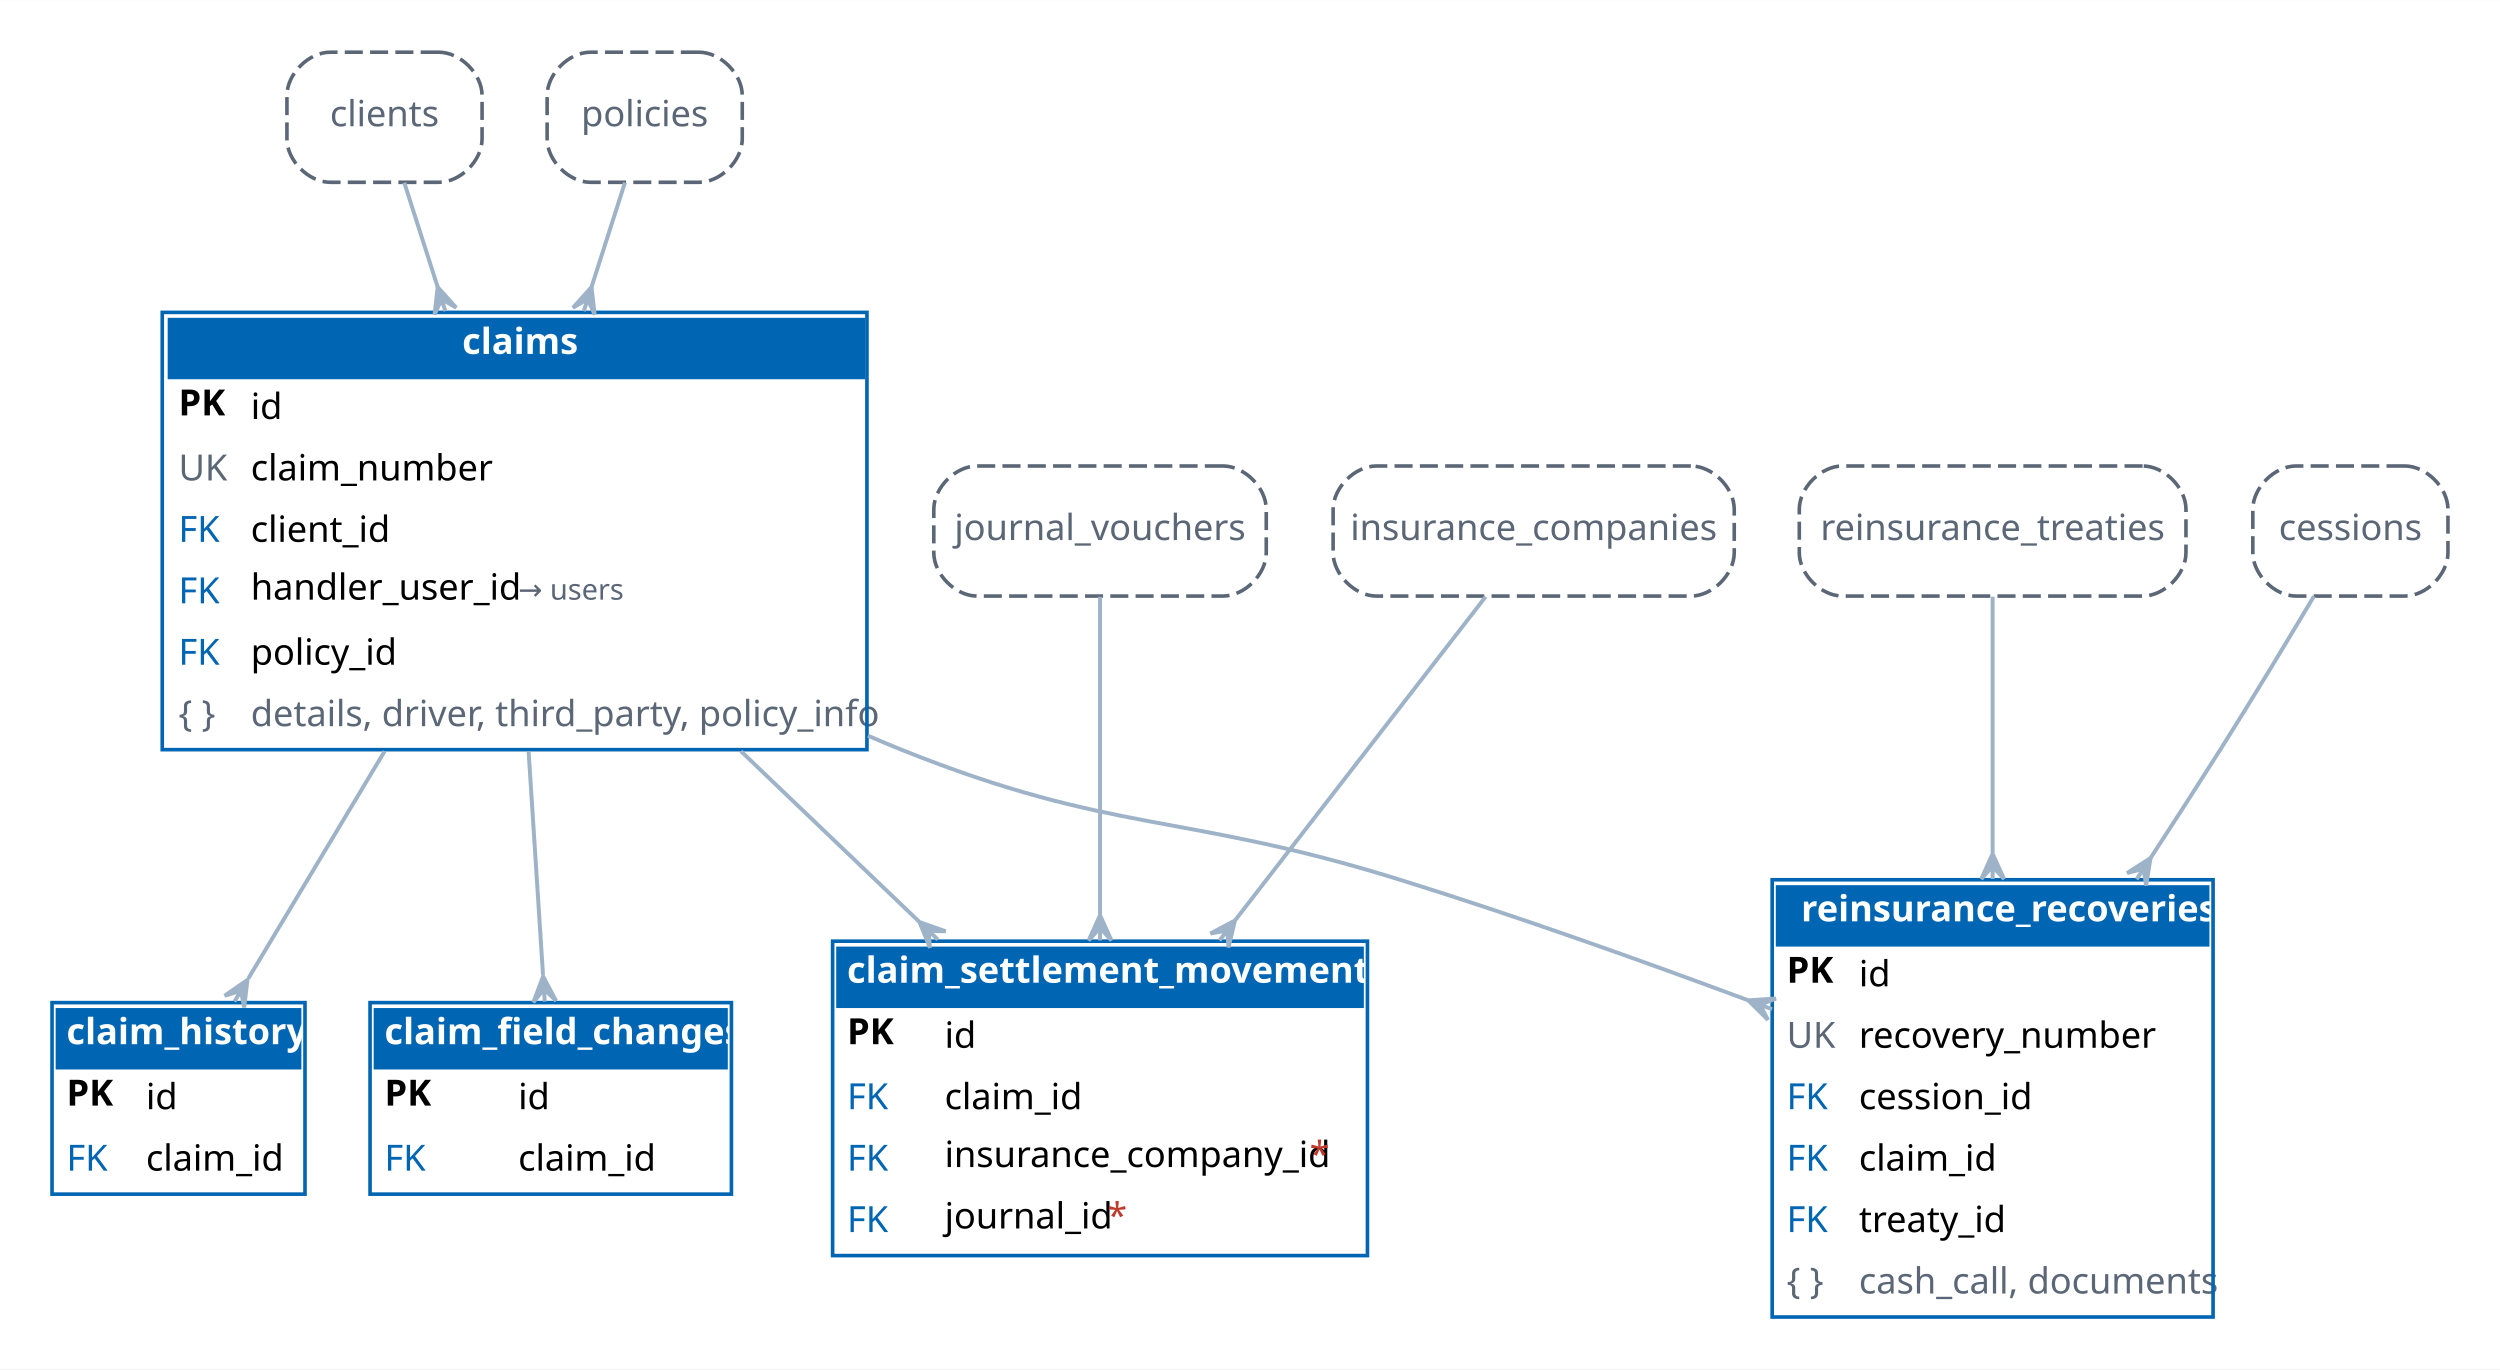
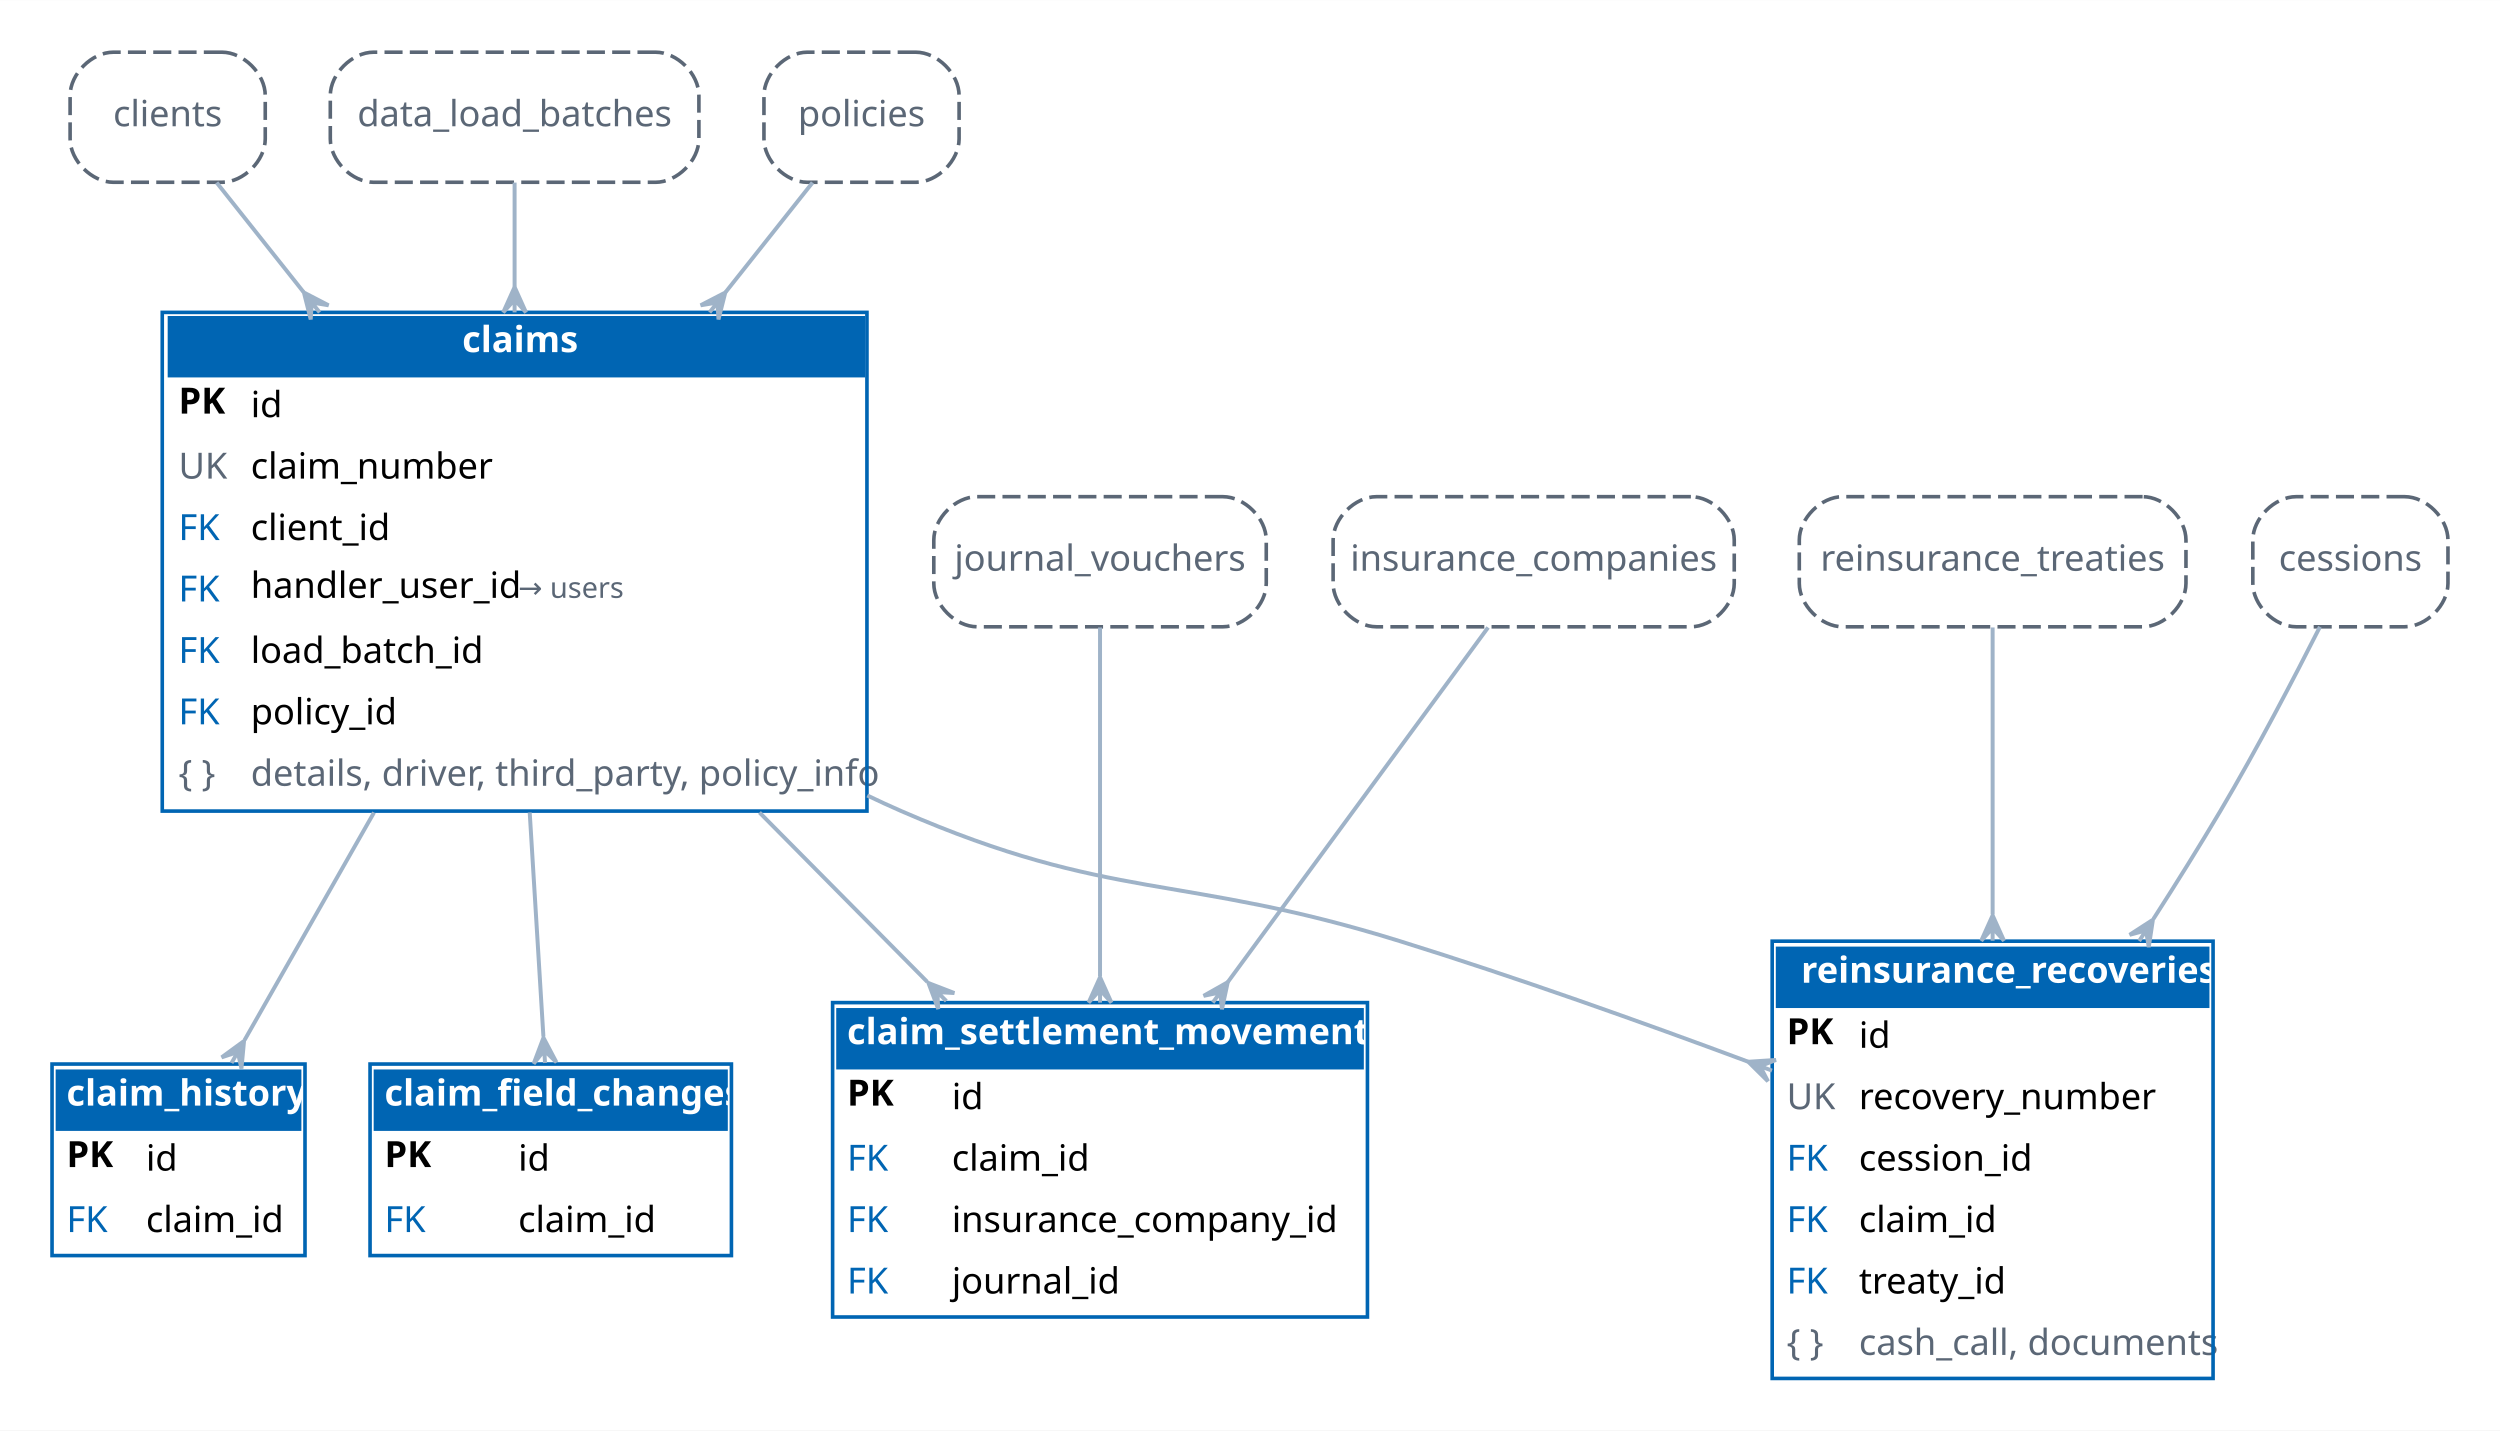
- <svg xmlns="http://www.w3.org/2000/svg" width="692pt" height="379pt" viewBox="0.00 0.00 691.80 378.80">
-   <g id="graph0" class="graph" transform="scale(1 1) rotate(0) translate(14.4 364.4)">
-     <polygon fill="white" stroke="transparent" points="-14.4,14.4 -14.4,-364.4 677.4,-364.4 677.4,14.4 -14.4,14.4" />
+ <svg xmlns="http://www.w3.org/2000/svg" width="692pt" height="396pt" viewBox="0.00 0.00 691.80 395.80">
+   <g id="graph0" class="graph" transform="scale(1 1) rotate(0) translate(14.4 381.4)">
+     <polygon fill="white" stroke="transparent" points="-14.4,14.4 -14.4,-381.4 677.4,-381.4 677.4,14.4 -14.4,14.4" />
    <g id="node1" class="node">
-       <polygon fill="#0065b3" stroke="transparent" points="32,-259.5 32,-276.5 225,-276.5 225,-259.5 32,-259.5" />
-       <text text-anchor="start" x="113.5" y="-266.5" font-family="Nunito" font-weight="bold" font-size="10.00" fill="white">claims</text>
-       <text text-anchor="start" x="35" y="-249.5" font-family="Nunito" font-weight="bold" font-size="10.00">PK</text>
-       <text text-anchor="start" x="55" y="-248.5" font-family="Nunito" font-size="10.00">id</text>
-       <text text-anchor="start" x="35" y="-231.5" font-family="Nunito" font-size="10.00" fill="#5b6776">UK</text>
-       <text text-anchor="start" x="55" y="-231.5" font-family="Nunito" font-size="10.00">claim_number</text>
-       <text text-anchor="start" x="35" y="-214.5" font-family="Nunito" font-size="10.00" fill="#0065b3">FK</text>
-       <text text-anchor="start" x="55" y="-214.5" font-family="Nunito" font-size="10.00">client_id</text>
-       <text text-anchor="start" x="35" y="-197.5" font-family="Nunito" font-size="10.00" fill="#0065b3">FK</text>
-       <text text-anchor="start" x="55" y="-198.5" font-family="Nunito" font-size="10.00">handler_user_id </text>
-       <text text-anchor="start" x="129" y="-198.5" font-family="Nunito" font-size="8.00" fill="#5b6776">→ users</text>
-       <text text-anchor="start" x="35" y="-180.5" font-family="Nunito" font-size="10.00" fill="#0065b3">FK</text>
-       <text text-anchor="start" x="55" y="-180.5" font-family="Nunito" font-size="10.00">policy_id</text>
-       <text text-anchor="start" x="35" y="-163.5" font-family="Nunito" font-size="10.00" fill="#5b6776">{ }</text>
-       <text text-anchor="start" x="55" y="-163.5" font-family="Nunito" font-size="10.00" fill="#5b6776">details, driver, third_party, policy_info</text>
-       <polygon fill="none" stroke="#0065b3" points="30.5,-157 30.5,-278 225.5,-278 225.5,-157 30.5,-157" />
+       <polygon fill="#0065b3" stroke="transparent" points="32,-277 32,-294 225,-294 225,-277 32,-277" />
+       <text text-anchor="start" x="113.5" y="-284" font-family="Nunito" font-weight="bold" font-size="10.00" fill="white">claims</text>
+       <text text-anchor="start" x="35" y="-267" font-family="Nunito" font-weight="bold" font-size="10.00">PK</text>
+       <text text-anchor="start" x="55" y="-266" font-family="Nunito" font-size="10.00">id</text>
+       <text text-anchor="start" x="35" y="-249" font-family="Nunito" font-size="10.00" fill="#5b6776">UK</text>
+       <text text-anchor="start" x="55" y="-249" font-family="Nunito" font-size="10.00">claim_number</text>
+       <text text-anchor="start" x="35" y="-232" font-family="Nunito" font-size="10.00" fill="#0065b3">FK</text>
+       <text text-anchor="start" x="55" y="-232" font-family="Nunito" font-size="10.00">client_id</text>
+       <text text-anchor="start" x="35" y="-215" font-family="Nunito" font-size="10.00" fill="#0065b3">FK</text>
+       <text text-anchor="start" x="55" y="-216" font-family="Nunito" font-size="10.00">handler_user_id </text>
+       <text text-anchor="start" x="129" y="-216" font-family="Nunito" font-size="8.00" fill="#5b6776">→ users</text>
+       <text text-anchor="start" x="35" y="-198" font-family="Nunito" font-size="10.00" fill="#0065b3">FK</text>
+       <text text-anchor="start" x="55" y="-198" font-family="Nunito" font-size="10.00">load_batch_id</text>
+       <text text-anchor="start" x="35" y="-181" font-family="Nunito" font-size="10.00" fill="#0065b3">FK</text>
+       <text text-anchor="start" x="55" y="-181" font-family="Nunito" font-size="10.00">policy_id</text>
+       <text text-anchor="start" x="35" y="-164" font-family="Nunito" font-size="10.00" fill="#5b6776">{ }</text>
+       <text text-anchor="start" x="55" y="-164" font-family="Nunito" font-size="10.00" fill="#5b6776">details, driver, third_party, policy_info</text>
+       <polygon fill="none" stroke="#0065b3" points="30.5,-157 30.5,-295 225.5,-295 225.5,-157 30.5,-157" />
    </g>
    <g id="node2" class="node">
      <polygon fill="#0065b3" stroke="transparent" points="1,-68.5 1,-85.5 69,-85.5 69,-68.5 1,-68.5" />
      <text text-anchor="start" x="4" y="-75.5" font-family="Nunito" font-weight="bold" font-size="10.00" fill="white">claim_history</text>
      <text text-anchor="start" x="4" y="-58.5" font-family="Nunito" font-weight="bold" font-size="10.00">PK</text>
      <text text-anchor="start" x="26" y="-57.5" font-family="Nunito" font-size="10.00">id</text>
      <text text-anchor="start" x="4" y="-40.5" font-family="Nunito" font-size="10.00" fill="#0065b3">FK</text>
      <text text-anchor="start" x="26" y="-40.5" font-family="Nunito" font-size="10.00">claim_id</text>
      <polygon fill="none" stroke="#0065b3" points="0,-34 0,-87 70,-87 70,-34 0,-34" />
    </g>
    <g id="edge3" class="edge">
-       <path fill="none" stroke="#9fb3c8" stroke-width="1.1" d="M92.04,-156.57C79.21,-135.18 65.24,-111.89 54.34,-93.73" />
-       <polygon fill="#9fb3c8" stroke="#9fb3c8" stroke-width="1.1" points="54.07,-93.28 53.17,-85.66 52.27,-90.28 50.47,-87.28 50.47,-87.28 50.47,-87.28 52.27,-90.28 47.76,-88.9 54.07,-93.28 54.07,-93.28" />
+       <path fill="none" stroke="#9fb3c8" stroke-width="1.1" d="M89.1,-156.61C76.69,-134.79 63.53,-111.66 53.3,-93.68" />
+       <polygon fill="#9fb3c8" stroke="#9fb3c8" stroke-width="1.1" points="53.13,-93.38 52.41,-85.74 51.4,-90.34 49.67,-87.29 49.67,-87.29 49.67,-87.29 51.4,-90.34 46.93,-88.85 53.13,-93.38 53.13,-93.38" />
    </g>
    <g id="node3" class="node">
      <polygon fill="#0065b3" stroke="transparent" points="89,-68.5 89,-85.5 187,-85.5 187,-68.5 89,-68.5" />
      <text text-anchor="start" x="92" y="-75.5" font-family="Nunito" font-weight="bold" font-size="10.00" fill="white">claim_field_changes</text>
      <text text-anchor="start" x="92" y="-58.5" font-family="Nunito" font-weight="bold" font-size="10.00">PK</text>
      <text text-anchor="start" x="129" y="-57.5" font-family="Nunito" font-size="10.00">id</text>
      <text text-anchor="start" x="92" y="-40.5" font-family="Nunito" font-size="10.00" fill="#0065b3">FK</text>
      <text text-anchor="start" x="129" y="-40.5" font-family="Nunito" font-size="10.00">claim_id</text>
      <polygon fill="none" stroke="#0065b3" points="88,-34 88,-87 188,-87 188,-34 88,-34" />
    </g>
    <g id="edge2" class="edge">
-       <path fill="none" stroke="#9fb3c8" stroke-width="1.1" d="M131.87,-156.57C133.22,-135.55 134.7,-112.71 135.86,-94.69" />
-       <polygon fill="#9fb3c8" stroke="#9fb3c8" stroke-width="1.1" points="135.89,-94.26 139.48,-87.48 136.11,-90.77 136.34,-87.28 136.34,-87.28 136.34,-87.28 136.11,-90.77 133.19,-87.07 135.89,-94.26 135.89,-94.26" />
+       <path fill="none" stroke="#9fb3c8" stroke-width="1.1" d="M132.18,-156.61C133.49,-135.17 134.88,-112.47 135.97,-94.63" />
+       <polygon fill="#9fb3c8" stroke="#9fb3c8" stroke-width="1.1" points="135.99,-94.28 139.57,-87.49 136.21,-90.79 136.42,-87.29 136.42,-87.29 136.42,-87.29 136.21,-90.79 133.28,-87.1 135.99,-94.28 135.99,-94.28" />
    </g>
    <g id="node4" class="node">
      <polygon fill="#0065b3" stroke="transparent" points="217,-85.5 217,-102.5 363,-102.5 363,-85.5 217,-85.5" />
      <text text-anchor="start" x="220" y="-92.5" font-family="Nunito" font-weight="bold" font-size="10.00" fill="white">claim_settlement_movements</text>
      <text text-anchor="start" x="220" y="-75.5" font-family="Nunito" font-weight="bold" font-size="10.00">PK</text>
-       <text text-anchor="start" x="247" y="-74.5" font-family="Nunito" font-size="10.00">id</text>
+       <text text-anchor="start" x="249" y="-74.5" font-family="Nunito" font-size="10.00">id</text>
      <text text-anchor="start" x="220" y="-57.5" font-family="Nunito" font-size="10.00" fill="#0065b3">FK</text>
-       <text text-anchor="start" x="247" y="-57.5" font-family="Nunito" font-size="10.00">claim_id</text>
+       <text text-anchor="start" x="249" y="-57.5" font-family="Nunito" font-size="10.00">claim_id</text>
      <text text-anchor="start" x="220" y="-40.5" font-family="Nunito" font-size="10.00" fill="#0065b3">FK</text>
-       <text text-anchor="start" x="247" y="-41.5" font-family="Nunito" font-size="10.00">insurance_company_id</text>
-       <text text-anchor="start" x="348" y="-41.5" font-family="Nunito" font-size="10.00" fill="#c0392b">*</text>
+       <text text-anchor="start" x="249" y="-40.5" font-family="Nunito" font-size="10.00">insurance_company_id</text>
      <text text-anchor="start" x="220" y="-23.5" font-family="Nunito" font-size="10.00" fill="#0065b3">FK</text>
-       <text text-anchor="start" x="247" y="-24.5" font-family="Nunito" font-size="10.00">journal_id</text>
-       <text text-anchor="start" x="292" y="-24.5" font-family="Nunito" font-size="10.00" fill="#c0392b">*</text>
+       <text text-anchor="start" x="249" y="-23.5" font-family="Nunito" font-size="10.00">journal_id</text>
      <polygon fill="none" stroke="#0065b3" points="216,-17 216,-104 364,-104 364,-17 216,-17" />
    </g>
    <g id="edge4" class="edge">
-       <path fill="none" stroke="#9fb3c8" stroke-width="1.1" d="M190.63,-156.57C206.95,-140.96 224.32,-124.34 239.9,-109.44" />
-       <polygon fill="#9fb3c8" stroke="#9fb3c8" stroke-width="1.1" points="240.05,-109.29 247.28,-106.73 242.58,-106.87 245.11,-104.45 245.11,-104.45 245.11,-104.45 242.58,-106.87 242.93,-102.18 240.05,-109.29 240.05,-109.29" />
+       <path fill="none" stroke="#9fb3c8" stroke-width="1.1" d="M195.76,-156.61C211.36,-140.87 227.63,-124.44 242.18,-109.76" />
+       <polygon fill="#9fb3c8" stroke="#9fb3c8" stroke-width="1.1" points="242.53,-109.41 249.69,-106.65 244.99,-106.92 247.46,-104.44 247.46,-104.44 247.46,-104.44 244.99,-106.92 245.22,-102.22 242.53,-109.41 242.53,-109.41" />
    </g>
    <g id="node5" class="node">
      <polygon fill="#0065b3" stroke="transparent" points="477,-102.5 477,-119.5 597,-119.5 597,-102.5 477,-102.5" />
      <text text-anchor="start" x="484" y="-109.5" font-family="Nunito" font-weight="bold" font-size="10.00" fill="white">reinsurance_recoveries</text>
      <text text-anchor="start" x="480" y="-92.5" font-family="Nunito" font-weight="bold" font-size="10.00">PK</text>
      <text text-anchor="start" x="500" y="-91.5" font-family="Nunito" font-size="10.00">id</text>
      <text text-anchor="start" x="480" y="-74.5" font-family="Nunito" font-size="10.00" fill="#5b6776">UK</text>
      <text text-anchor="start" x="500" y="-74.5" font-family="Nunito" font-size="10.00">recovery_number</text>
      <text text-anchor="start" x="480" y="-57.5" font-family="Nunito" font-size="10.00" fill="#0065b3">FK</text>
      <text text-anchor="start" x="500" y="-57.5" font-family="Nunito" font-size="10.00">cession_id</text>
      <text text-anchor="start" x="480" y="-40.5" font-family="Nunito" font-size="10.00" fill="#0065b3">FK</text>
      <text text-anchor="start" x="500" y="-40.5" font-family="Nunito" font-size="10.00">claim_id</text>
      <text text-anchor="start" x="480" y="-23.5" font-family="Nunito" font-size="10.00" fill="#0065b3">FK</text>
      <text text-anchor="start" x="500" y="-23.5" font-family="Nunito" font-size="10.00">treaty_id</text>
      <text text-anchor="start" x="480" y="-6.5" font-family="Nunito" font-size="10.00" fill="#5b6776">{ }</text>
      <text text-anchor="start" x="500" y="-6.5" font-family="Nunito" font-size="10.00" fill="#5b6776">cash_call, documents</text>
      <polygon fill="none" stroke="#0065b3" points="476,0 476,-121 598,-121 598,0 476,0" />
    </g>
    <g id="edge5" class="edge">
-       <path fill="none" stroke="#9fb3c8" stroke-width="1.1" d="M225.77,-160.87C228.86,-159.52 231.94,-158.23 235,-157 293.83,-133.41 312.48,-139.83 373,-121 405,-111.05 439.97,-98.58 469.36,-87.64" />
+       <path fill="none" stroke="#9fb3c8" stroke-width="1.1" d="M225.59,-161.32C228.73,-159.81 231.87,-158.36 235,-157 293.12,-131.7 312.48,-139.83 373,-121 405,-111.05 439.97,-98.58 469.36,-87.64" />
      <polygon fill="#9fb3c8" stroke="#9fb3c8" stroke-width="1.1" points="469.38,-87.63 477.04,-88.13 472.66,-86.41 475.94,-85.18 475.94,-85.18 475.94,-85.18 472.66,-86.41 474.83,-82.23 469.38,-87.63 469.38,-87.63" />
    </g>
    <g id="node6" class="node">
-       <path fill="none" stroke="#5b6776" stroke-dasharray="5,2" d="M651,-235.5C651,-235.5 621,-235.5 621,-235.5 615,-235.5 609,-229.5 609,-223.5 609,-223.5 609,-211.5 609,-211.5 609,-205.5 615,-199.5 621,-199.5 621,-199.5 651,-199.5 651,-199.5 657,-199.5 663,-205.5 663,-211.5 663,-211.5 663,-223.5 663,-223.5 663,-229.5 657,-235.5 651,-235.5" />
-       <text text-anchor="middle" x="636" y="-215" font-family="Nunito" font-size="10.00" fill="#5b6776">cessions</text>
+       <path fill="none" stroke="#5b6776" stroke-dasharray="5,2" d="M651,-244C651,-244 621,-244 621,-244 615,-244 609,-238 609,-232 609,-232 609,-220 609,-220 609,-214 615,-208 621,-208 621,-208 651,-208 651,-208 657,-208 663,-214 663,-220 663,-220 663,-232 663,-232 663,-238 657,-244 651,-244" />
+       <text text-anchor="middle" x="636" y="-223.5" font-family="Nunito" font-size="10.00" fill="#5b6776">cessions</text>
    </g>
    <g id="edge1" class="edge">
-       <path fill="none" stroke="#9fb3c8" stroke-width="1.1" d="M625.93,-199.47C618.81,-187.51 608.97,-171.19 600,-157 593.83,-147.25 587.22,-137 580.69,-126.99" />
-       <polygon fill="#9fb3c8" stroke="#9fb3c8" stroke-width="1.1" points="580.68,-126.98 579.48,-119.4 578.77,-124.05 576.85,-121.13 576.85,-121.13 576.85,-121.13 578.77,-124.05 574.21,-122.85 580.68,-126.98 580.68,-126.98" />
+       <path fill="none" stroke="#9fb3c8" stroke-width="1.1" d="M627.57,-207.98C620.54,-194.08 610.08,-174.01 600,-157 594.21,-147.24 587.87,-137.07 581.51,-127.18" />
+       <polygon fill="#9fb3c8" stroke="#9fb3c8" stroke-width="1.1" points="581.35,-126.93 580.2,-119.34 579.45,-123.99 577.55,-121.05 577.55,-121.05 577.55,-121.05 579.45,-123.99 574.91,-122.76 581.35,-126.93 581.35,-126.93" />
    </g>
    <g id="node7" class="node">
-       <path fill="none" stroke="#5b6776" stroke-dasharray="5,2" d="M107,-350C107,-350 77,-350 77,-350 71,-350 65,-344 65,-338 65,-338 65,-326 65,-326 65,-320 71,-314 77,-314 77,-314 107,-314 107,-314 113,-314 119,-320 119,-326 119,-326 119,-338 119,-338 119,-344 113,-350 107,-350" />
-       <text text-anchor="middle" x="92" y="-329.5" font-family="Nunito" font-size="10.00" fill="#5b6776">clients</text>
+       <path fill="none" stroke="#5b6776" stroke-dasharray="5,2" d="M47,-367C47,-367 17,-367 17,-367 11,-367 5,-361 5,-355 5,-355 5,-343 5,-343 5,-337 11,-331 17,-331 17,-331 47,-331 47,-331 53,-331 59,-337 59,-343 59,-343 59,-355 59,-355 59,-361 53,-367 47,-367" />
+       <text text-anchor="middle" x="32" y="-346.5" font-family="Nunito" font-size="10.00" fill="#5b6776">clients</text>
    </g>
    <g id="edge6" class="edge">
-       <path fill="none" stroke="#9fb3c8" stroke-width="1.1" d="M97.47,-313.91C100.04,-305.87 103.29,-295.71 106.71,-285.03" />
-       <polygon fill="#9fb3c8" stroke="#9fb3c8" stroke-width="1.1" points="106.72,-285 111.85,-279.29 107.79,-281.67 108.85,-278.33 108.85,-278.33 108.85,-278.33 107.79,-281.67 105.85,-277.37 106.72,-285 106.72,-285" />
+       <path fill="none" stroke="#9fb3c8" stroke-width="1.1" d="M45.55,-330.92C52.17,-322.58 60.63,-311.91 69.61,-300.6" />
+       <polygon fill="#9fb3c8" stroke="#9fb3c8" stroke-width="1.1" points="69.7,-300.49 76.52,-296.96 71.87,-297.74 74.05,-295 74.05,-295 74.05,-295 71.87,-297.74 71.58,-293.04 69.7,-300.49 69.7,-300.49" />
    </g>
    <g id="node8" class="node">
-       <path fill="none" stroke="#5b6776" stroke-dasharray="5,2" d="M453.5,-235.5C453.5,-235.5 366.5,-235.5 366.5,-235.5 360.5,-235.5 354.5,-229.5 354.5,-223.5 354.5,-223.5 354.5,-211.5 354.5,-211.5 354.5,-205.5 360.5,-199.5 366.5,-199.5 366.5,-199.5 453.5,-199.5 453.5,-199.5 459.5,-199.5 465.5,-205.5 465.5,-211.5 465.5,-211.5 465.5,-223.5 465.5,-223.5 465.5,-229.5 459.5,-235.5 453.5,-235.5" />
-       <text text-anchor="middle" x="410" y="-215" font-family="Nunito" font-size="10.00" fill="#5b6776">insurance_companies</text>
+       <path fill="none" stroke="#5b6776" stroke-dasharray="5,2" d="M167,-367C167,-367 89,-367 89,-367 83,-367 77,-361 77,-355 77,-355 77,-343 77,-343 77,-337 83,-331 89,-331 89,-331 167,-331 167,-331 173,-331 179,-337 179,-343 179,-343 179,-355 179,-355 179,-361 173,-367 167,-367" />
+       <text text-anchor="middle" x="128" y="-346.5" font-family="Nunito" font-size="10.00" fill="#5b6776">data_load_batches</text>
    </g>
    <g id="edge7" class="edge">
-       <path fill="none" stroke="#9fb3c8" stroke-width="1.1" d="M396.7,-199.32C380.1,-177.88 351.01,-140.31 327.4,-109.8" />
-       <polygon fill="#9fb3c8" stroke="#9fb3c8" stroke-width="1.1" points="327.34,-109.73 325.55,-102.27 325.2,-106.96 323.05,-104.2 323.05,-104.2 323.05,-104.2 325.2,-106.96 320.56,-106.12 327.34,-109.73 327.34,-109.73" />
+       <path fill="none" stroke="#9fb3c8" stroke-width="1.1" d="M128,-330.92C128,-322.96 128,-312.87 128,-302.14" />
+       <polygon fill="#9fb3c8" stroke="#9fb3c8" stroke-width="1.1" points="128,-302 131.15,-295 128,-298.5 128,-295 128,-295 128,-295 128,-298.5 124.85,-295 128,-302 128,-302" />
    </g>
    <g id="node9" class="node">
-       <path fill="none" stroke="#5b6776" stroke-dasharray="5,2" d="M324,-235.5C324,-235.5 256,-235.5 256,-235.5 250,-235.5 244,-229.5 244,-223.5 244,-223.5 244,-211.5 244,-211.5 244,-205.5 250,-199.5 256,-199.5 256,-199.5 324,-199.5 324,-199.5 330,-199.5 336,-205.5 336,-211.5 336,-211.5 336,-223.5 336,-223.5 336,-229.5 330,-235.5 324,-235.5" />
-       <text text-anchor="middle" x="290" y="-215" font-family="Nunito" font-size="10.00" fill="#5b6776">journal_vouchers</text>
+       <path fill="none" stroke="#5b6776" stroke-dasharray="5,2" d="M453.5,-244C453.5,-244 366.5,-244 366.5,-244 360.5,-244 354.5,-238 354.5,-232 354.5,-232 354.5,-220 354.5,-220 354.5,-214 360.5,-208 366.5,-208 366.5,-208 453.5,-208 453.5,-208 459.5,-208 465.5,-214 465.5,-220 465.5,-220 465.5,-232 465.5,-232 465.5,-238 459.5,-244 453.5,-244" />
+       <text text-anchor="middle" x="410" y="-223.5" font-family="Nunito" font-size="10.00" fill="#5b6776">insurance_companies</text>
    </g>
    <g id="edge8" class="edge">
-       <path fill="none" stroke="#9fb3c8" stroke-width="1.1" d="M290,-199.32C290,-178.23 290,-141.55 290,-111.33" />
-       <polygon fill="#9fb3c8" stroke="#9fb3c8" stroke-width="1.1" points="290,-111.2 293.15,-104.2 290,-107.7 290,-104.2 290,-104.2 290,-104.2 290,-107.7 286.85,-104.2 290,-111.2 290,-111.2" />
+       <path fill="none" stroke="#9fb3c8" stroke-width="1.1" d="M397.38,-207.81C380.43,-184.72 349.63,-142.74 325.34,-109.66" />
+       <polygon fill="#9fb3c8" stroke="#9fb3c8" stroke-width="1.1" points="325.34,-109.65 323.74,-102.15 323.27,-106.83 321.2,-104.01 321.2,-104.01 321.2,-104.01 323.27,-106.83 318.66,-105.87 325.34,-109.65 325.34,-109.65" />
    </g>
    <g id="node10" class="node">
-       <path fill="none" stroke="#5b6776" stroke-dasharray="5,2" d="M179,-350C179,-350 149,-350 149,-350 143,-350 137,-344 137,-338 137,-338 137,-326 137,-326 137,-320 143,-314 149,-314 149,-314 179,-314 179,-314 185,-314 191,-320 191,-326 191,-326 191,-338 191,-338 191,-344 185,-350 179,-350" />
-       <text text-anchor="middle" x="164" y="-329.5" font-family="Nunito" font-size="10.00" fill="#5b6776">policies</text>
+       <path fill="none" stroke="#5b6776" stroke-dasharray="5,2" d="M324,-244C324,-244 256,-244 256,-244 250,-244 244,-238 244,-232 244,-232 244,-220 244,-220 244,-214 250,-208 256,-208 256,-208 324,-208 324,-208 330,-208 336,-214 336,-220 336,-220 336,-232 336,-232 336,-238 330,-244 324,-244" />
+       <text text-anchor="middle" x="290" y="-223.5" font-family="Nunito" font-size="10.00" fill="#5b6776">journal_vouchers</text>
    </g>
    <g id="edge9" class="edge">
-       <path fill="none" stroke="#9fb3c8" stroke-width="1.1" d="M158.53,-313.91C155.96,-305.87 152.71,-295.71 149.29,-285.03" />
-       <polygon fill="#9fb3c8" stroke="#9fb3c8" stroke-width="1.1" points="149.28,-285 150.15,-277.37 148.21,-281.67 147.15,-278.33 147.15,-278.33 147.15,-278.33 148.21,-281.67 144.15,-279.29 149.28,-285 149.28,-285" />
+       <path fill="none" stroke="#9fb3c8" stroke-width="1.1" d="M290,-207.81C290,-185.1 290,-144.12 290,-111.3" />
+       <polygon fill="#9fb3c8" stroke="#9fb3c8" stroke-width="1.1" points="290,-111.01 293.15,-104.01 290,-107.51 290,-104.01 290,-104.01 290,-104.01 290,-107.51 286.85,-104.01 290,-111.01 290,-111.01" />
    </g>
    <g id="node11" class="node">
-       <path fill="none" stroke="#5b6776" stroke-dasharray="5,2" d="M578.5,-235.5C578.5,-235.5 495.5,-235.5 495.5,-235.5 489.5,-235.5 483.5,-229.5 483.5,-223.5 483.5,-223.5 483.5,-211.5 483.5,-211.5 483.5,-205.5 489.5,-199.5 495.5,-199.5 495.5,-199.5 578.5,-199.5 578.5,-199.5 584.5,-199.5 590.5,-205.5 590.5,-211.5 590.5,-211.5 590.5,-223.5 590.5,-223.5 590.5,-229.5 584.5,-235.5 578.5,-235.5" />
-       <text text-anchor="middle" x="537" y="-215" font-family="Nunito" font-size="10.00" fill="#5b6776">reinsurance_treaties</text>
+       <path fill="none" stroke="#5b6776" stroke-dasharray="5,2" d="M239,-367C239,-367 209,-367 209,-367 203,-367 197,-361 197,-355 197,-355 197,-343 197,-343 197,-337 203,-331 209,-331 209,-331 239,-331 239,-331 245,-331 251,-337 251,-343 251,-343 251,-355 251,-355 251,-361 245,-367 239,-367" />
+       <text text-anchor="middle" x="224" y="-346.5" font-family="Nunito" font-size="10.00" fill="#5b6776">policies</text>
    </g>
    <g id="edge10" class="edge">
-       <path fill="none" stroke="#9fb3c8" stroke-width="1.1" d="M537,-199.32C537,-182.1 537,-154.48 537,-128.48" />
-       <polygon fill="#9fb3c8" stroke="#9fb3c8" stroke-width="1.1" points="537,-128.2 540.15,-121.2 537,-124.7 537,-121.2 537,-121.2 537,-121.2 537,-124.7 533.85,-121.2 537,-128.2 537,-128.2" />
+       <path fill="none" stroke="#9fb3c8" stroke-width="1.1" d="M210.45,-330.92C203.83,-322.58 195.37,-311.91 186.39,-300.6" />
+       <polygon fill="#9fb3c8" stroke="#9fb3c8" stroke-width="1.1" points="186.3,-300.49 184.42,-293.04 184.13,-297.74 181.95,-295 181.95,-295 181.95,-295 184.13,-297.74 179.48,-296.96 186.3,-300.49 186.3,-300.49" />
+     </g>
+     <g id="node12" class="node">
+       <path fill="none" stroke="#5b6776" stroke-dasharray="5,2" d="M578.5,-244C578.5,-244 495.5,-244 495.5,-244 489.5,-244 483.5,-238 483.5,-232 483.5,-232 483.5,-220 483.5,-220 483.5,-214 489.5,-208 495.5,-208 495.5,-208 578.5,-208 578.5,-208 584.5,-208 590.5,-214 590.5,-220 590.5,-220 590.5,-232 590.5,-232 590.5,-238 584.5,-244 578.5,-244" />
+       <text text-anchor="middle" x="537" y="-223.5" font-family="Nunito" font-size="10.00" fill="#5b6776">reinsurance_treaties</text>
+     </g>
+     <g id="edge11" class="edge">
+       <path fill="none" stroke="#9fb3c8" stroke-width="1.1" d="M537,-207.81C537,-188.92 537,-157.39 537,-128.42" />
+       <polygon fill="#9fb3c8" stroke="#9fb3c8" stroke-width="1.1" points="537,-128.13 540.15,-121.13 537,-124.63 537,-121.13 537,-121.13 537,-121.13 537,-124.63 533.85,-121.13 537,-128.13 537,-128.13" />
    </g>
  </g>
</svg>
